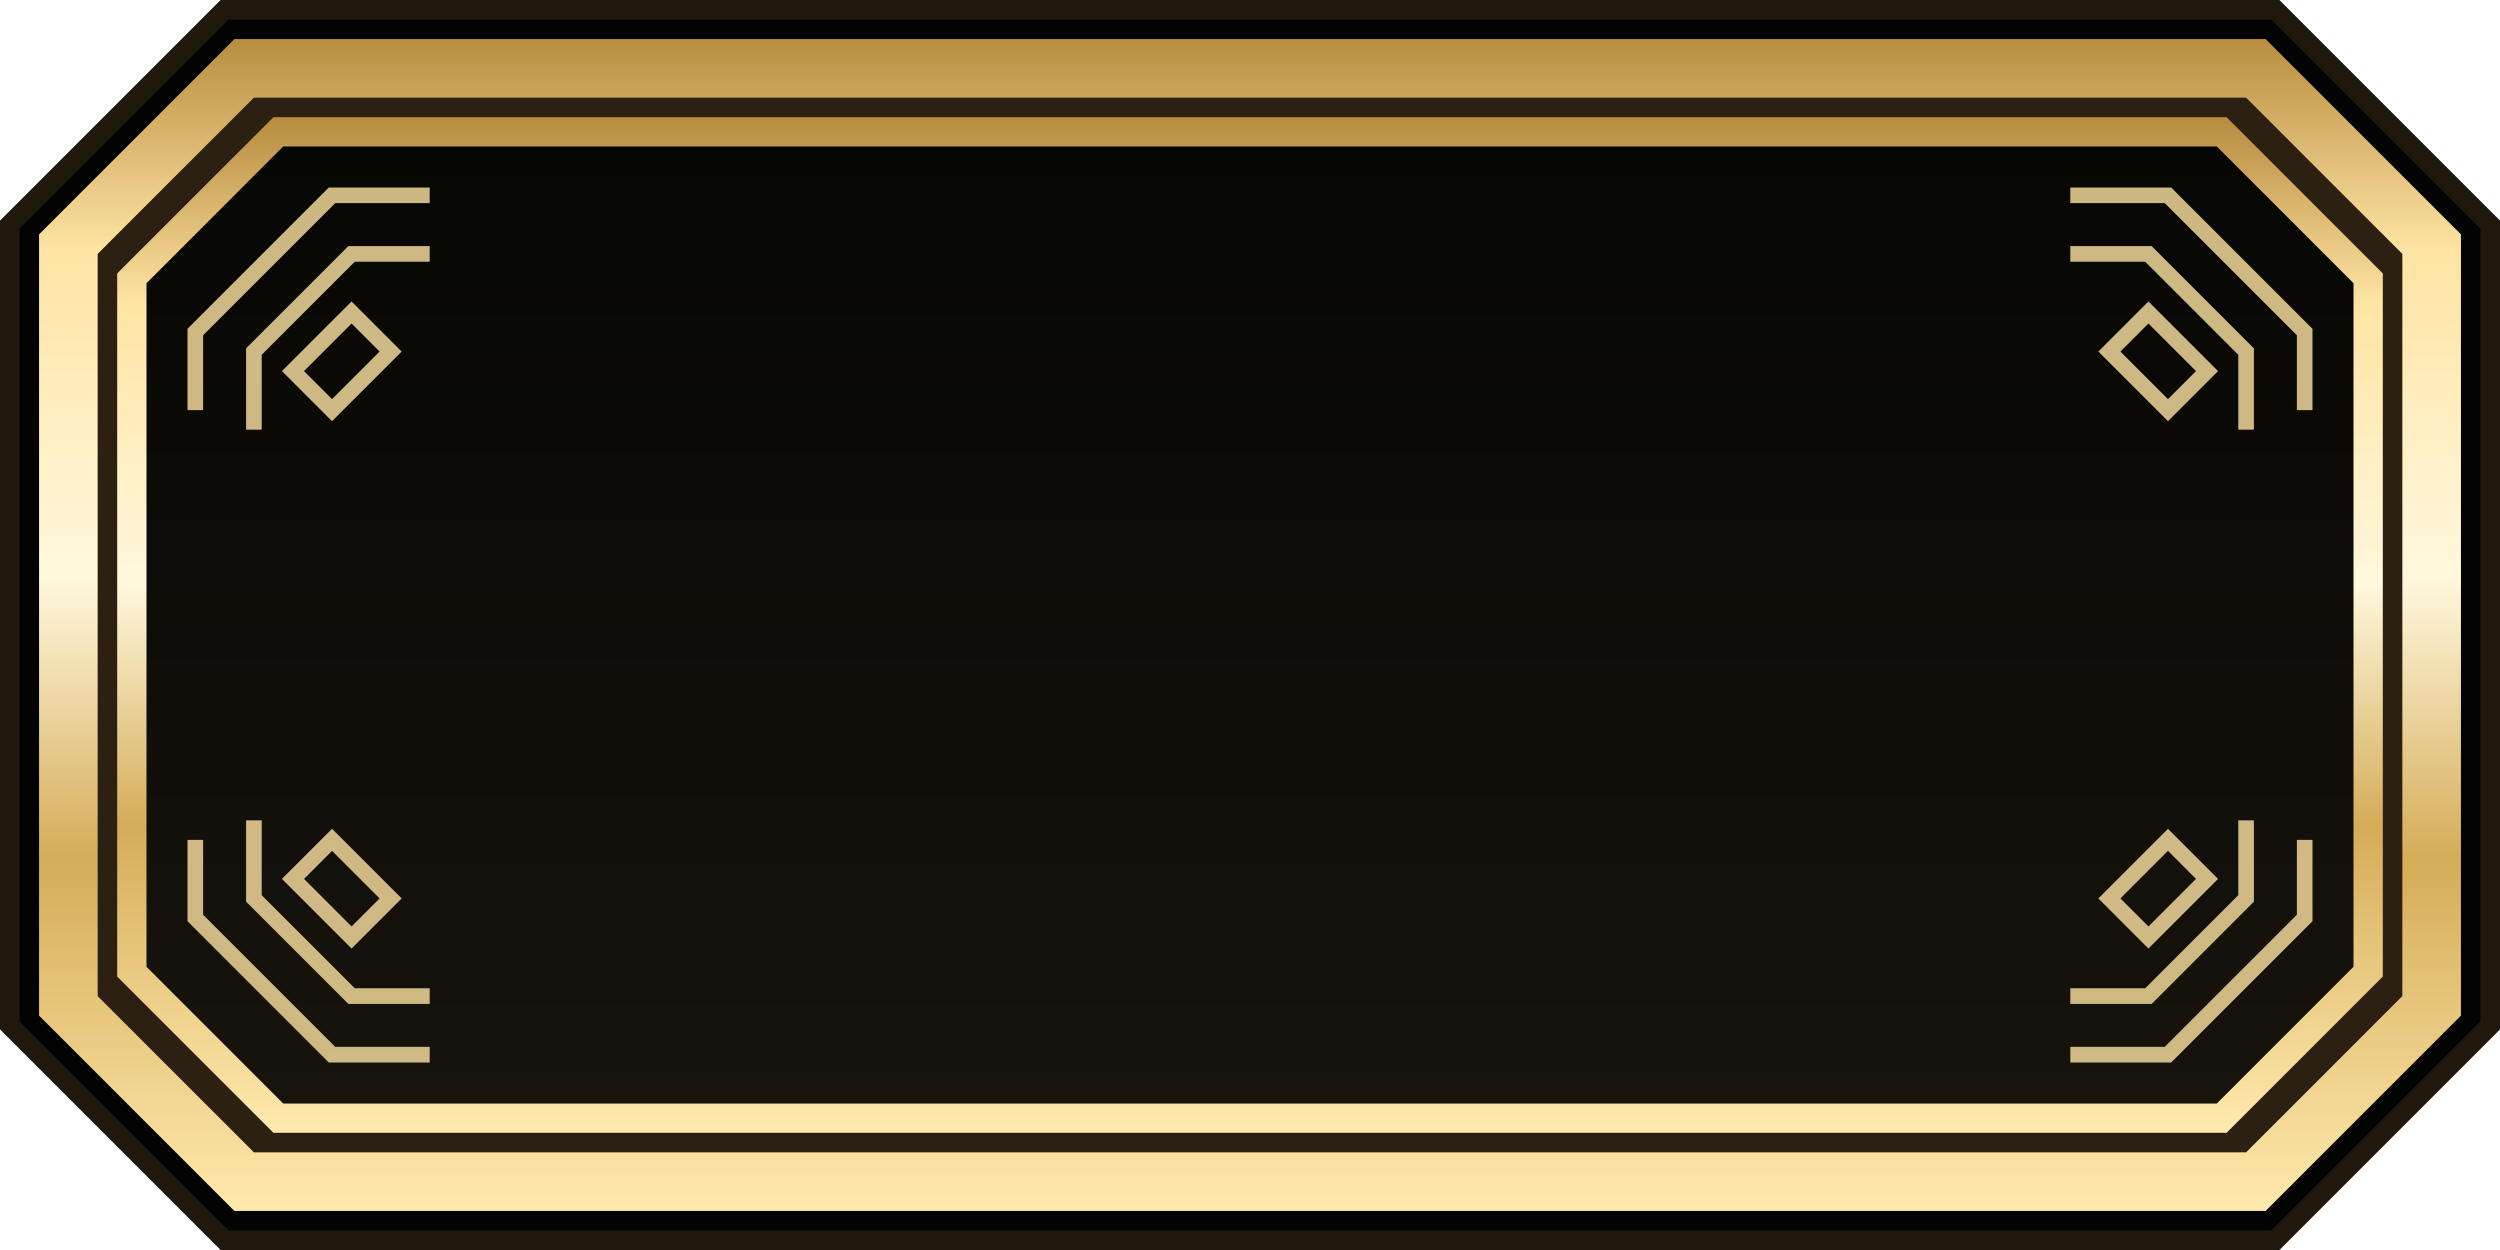
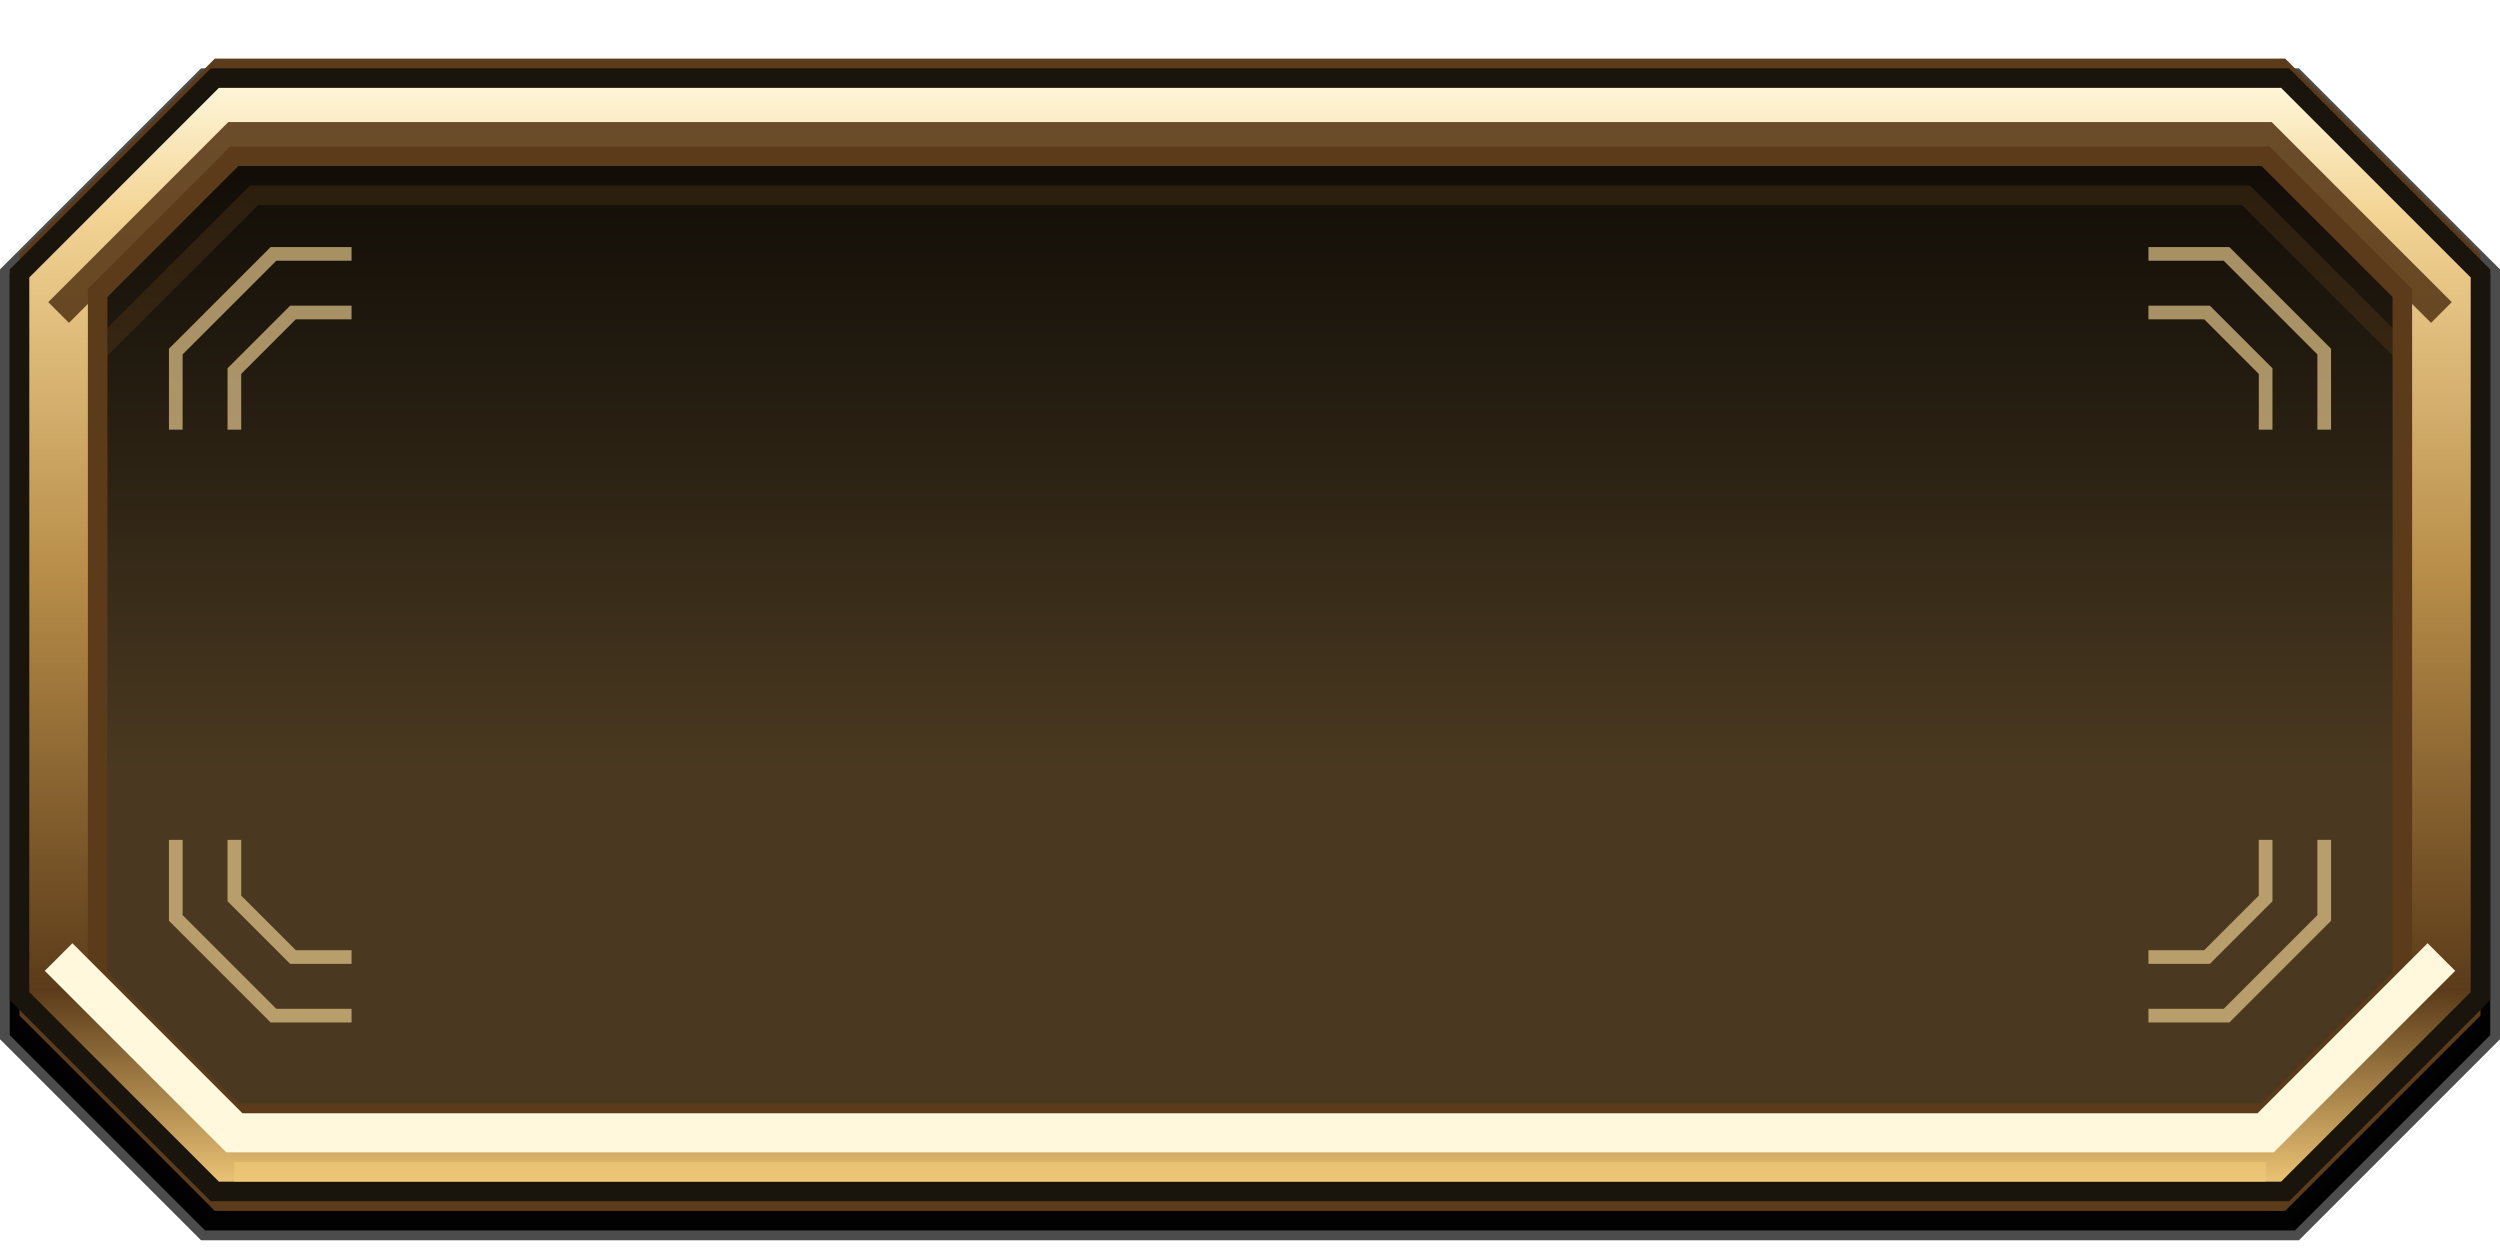
<svg xmlns="http://www.w3.org/2000/svg" width="128" height="64" viewBox="0 0 128 64">
  <defs>
-     <linearGradient id="gold" x2="0" y2="1">
-       <stop offset="0" stop-color="#b88d40" />
-       <stop offset=".18" stop-color="#ffe4a3" />
-       <stop offset=".46" stop-color="#fff8dd" />
-       <stop offset=".7" stop-color="#d5ac58" />
-       <stop offset="1" stop-color="#ffe9ad" />
+     <linearGradient id="rim" x1="0%" y1="0%" x2="0%" y2="100%">
+       <stop offset="0%" stop-color="#fff8dc" />
+       <stop offset="12%" stop-color="#f3d494" />
+       <stop offset="45%" stop-color="#b78c48" />
+       <stop offset="82%" stop-color="#5b3b19" />
+       <stop offset="100%" stop-color="#f0c878" />
    </linearGradient>
-     <linearGradient id="face" x2="0" y2="1">
-       <stop stop-color="#060604" />
-       <stop offset="1" stop-color="#17140d" />
+     <linearGradient id="face" x1="0%" y1="0%" x2="0%" y2="100%">
+       <stop offset="0%" stop-color="#100c06" />
+       <stop offset="24%" stop-color="#241c10" />
+       <stop offset="64%" stop-color="#4a3920" />
+       <stop offset="100%" stop-color="#4a3920" />
    </linearGradient>
  </defs>
-   <path d="M 11.5,0.5 H 116.5 L 127.5,11.5 V 52.5 L 116.5,63.5 H 11.5 L 0.5,52.5 V 11.5 Z" fill="#020302" stroke="#20180d" />
-   <path d="M 12,2 H 116 L 126,12 V 52 L 116,62 H 12 L 2,52 V 12 Z" fill="url(#gold)" />
-   <path d="M 13,5 H 115 L 123,13 V 51 L 115,59 H 13 L 5,51 V 13 Z" fill="#2b2011" />
-   <path d="M 14,6 H 114 L 122,14 V 50 L 114,58 H 14 L 6,50 V 14 Z" fill="url(#gold)" />
-   <path d="M 14.5,7.5 H 113.5 L 120.5,14.5 V 49.5 L 113.5,56.5 H 14.5 L 7.5,49.5 V 14.5 Z" fill="url(#face)" />
-   <g transform="translate(0 0) scale(1 1)" fill="none" stroke="#ffe4a3" stroke-width=".8" opacity=".8">
-     <path d="M10 21 V17 L17 10 H22 M13 22 V18 L18 13 H22" />
-     <path d="M15 19 L18 16 L20 18 L17 21 Z" />
+   <path d="M10.5,4 H117.5 L127.5,14 V53 L117.5,63 H10.5 L0.5,53 V14 Z" fill="#010201" stroke="#000" stroke-opacity=".7" />
+   <path d="M11,3 H117 L127,13 V52 L117,62 H11 L1,52 V13 Z" fill="#5b3b19" />
+   <path d="M11,4 H117 L127,14 V51 L117,61 H11 L1,51 V14 Z" fill="url(#rim)" stroke="#19150c" stroke-width="1" />
+   <path d="M12,8 H116 L123,15 V50 L116,57 H12 L5,50 V15 Z" fill="url(#face)" stroke="#5b3b19" stroke-width="1" />
+   <path d="M3,16 L12,7 H116 L125,16" fill="none" stroke="#5b3b19" stroke-width="1.5" opacity=".9" />
+   <path d="M5,18 L13,10 H115 L123,18" fill="none" stroke="#5b3b19" stroke-width="1" opacity=".35" />
+   <path d="M3,49 L12,58 H116 L125,49" fill="none" stroke="#fff8dc" stroke-width="2" />
+   <path d="M12,60 H116" fill="none" stroke="#f0c878" stroke-width="1" opacity=".7" />
+   <g transform="translate(0 4) scale(1 1)" fill="none" stroke="#f3d494" stroke-width=".7" opacity=".65">
+     <path d="M9 18 V14 L14 9 H18 M12 18 V15 L15 12 H18" />
  </g>
-   <g transform="translate(128 0) scale(-1 1)" fill="none" stroke="#ffe4a3" stroke-width=".8" opacity=".8">
-     <path d="M10 21 V17 L17 10 H22 M13 22 V18 L18 13 H22" />
-     <path d="M15 19 L18 16 L20 18 L17 21 Z" />
+   <g transform="translate(128 4) scale(-1 1)" fill="none" stroke="#f3d494" stroke-width=".7" opacity=".65">
+     <path d="M9 18 V14 L14 9 H18 M12 18 V15 L15 12 H18" />
  </g>
-   <g transform="translate(0 64) scale(1 -1)" fill="none" stroke="#ffe4a3" stroke-width=".8" opacity=".8">
-     <path d="M10 21 V17 L17 10 H22 M13 22 V18 L18 13 H22" />
-     <path d="M15 19 L18 16 L20 18 L17 21 Z" />
+   <g transform="translate(0 61) scale(1 -1)" fill="none" stroke="#f3d494" stroke-width=".7" opacity=".65">
+     <path d="M9 18 V14 L14 9 H18 M12 18 V15 L15 12 H18" />
  </g>
-   <g transform="translate(128 64) scale(-1 -1)" fill="none" stroke="#ffe4a3" stroke-width=".8" opacity=".8">
-     <path d="M10 21 V17 L17 10 H22 M13 22 V18 L18 13 H22" />
-     <path d="M15 19 L18 16 L20 18 L17 21 Z" />
+   <g transform="translate(128 61) scale(-1 -1)" fill="none" stroke="#f3d494" stroke-width=".7" opacity=".65">
+     <path d="M9 18 V14 L14 9 H18 M12 18 V15 L15 12 H18" />
  </g>
</svg>
